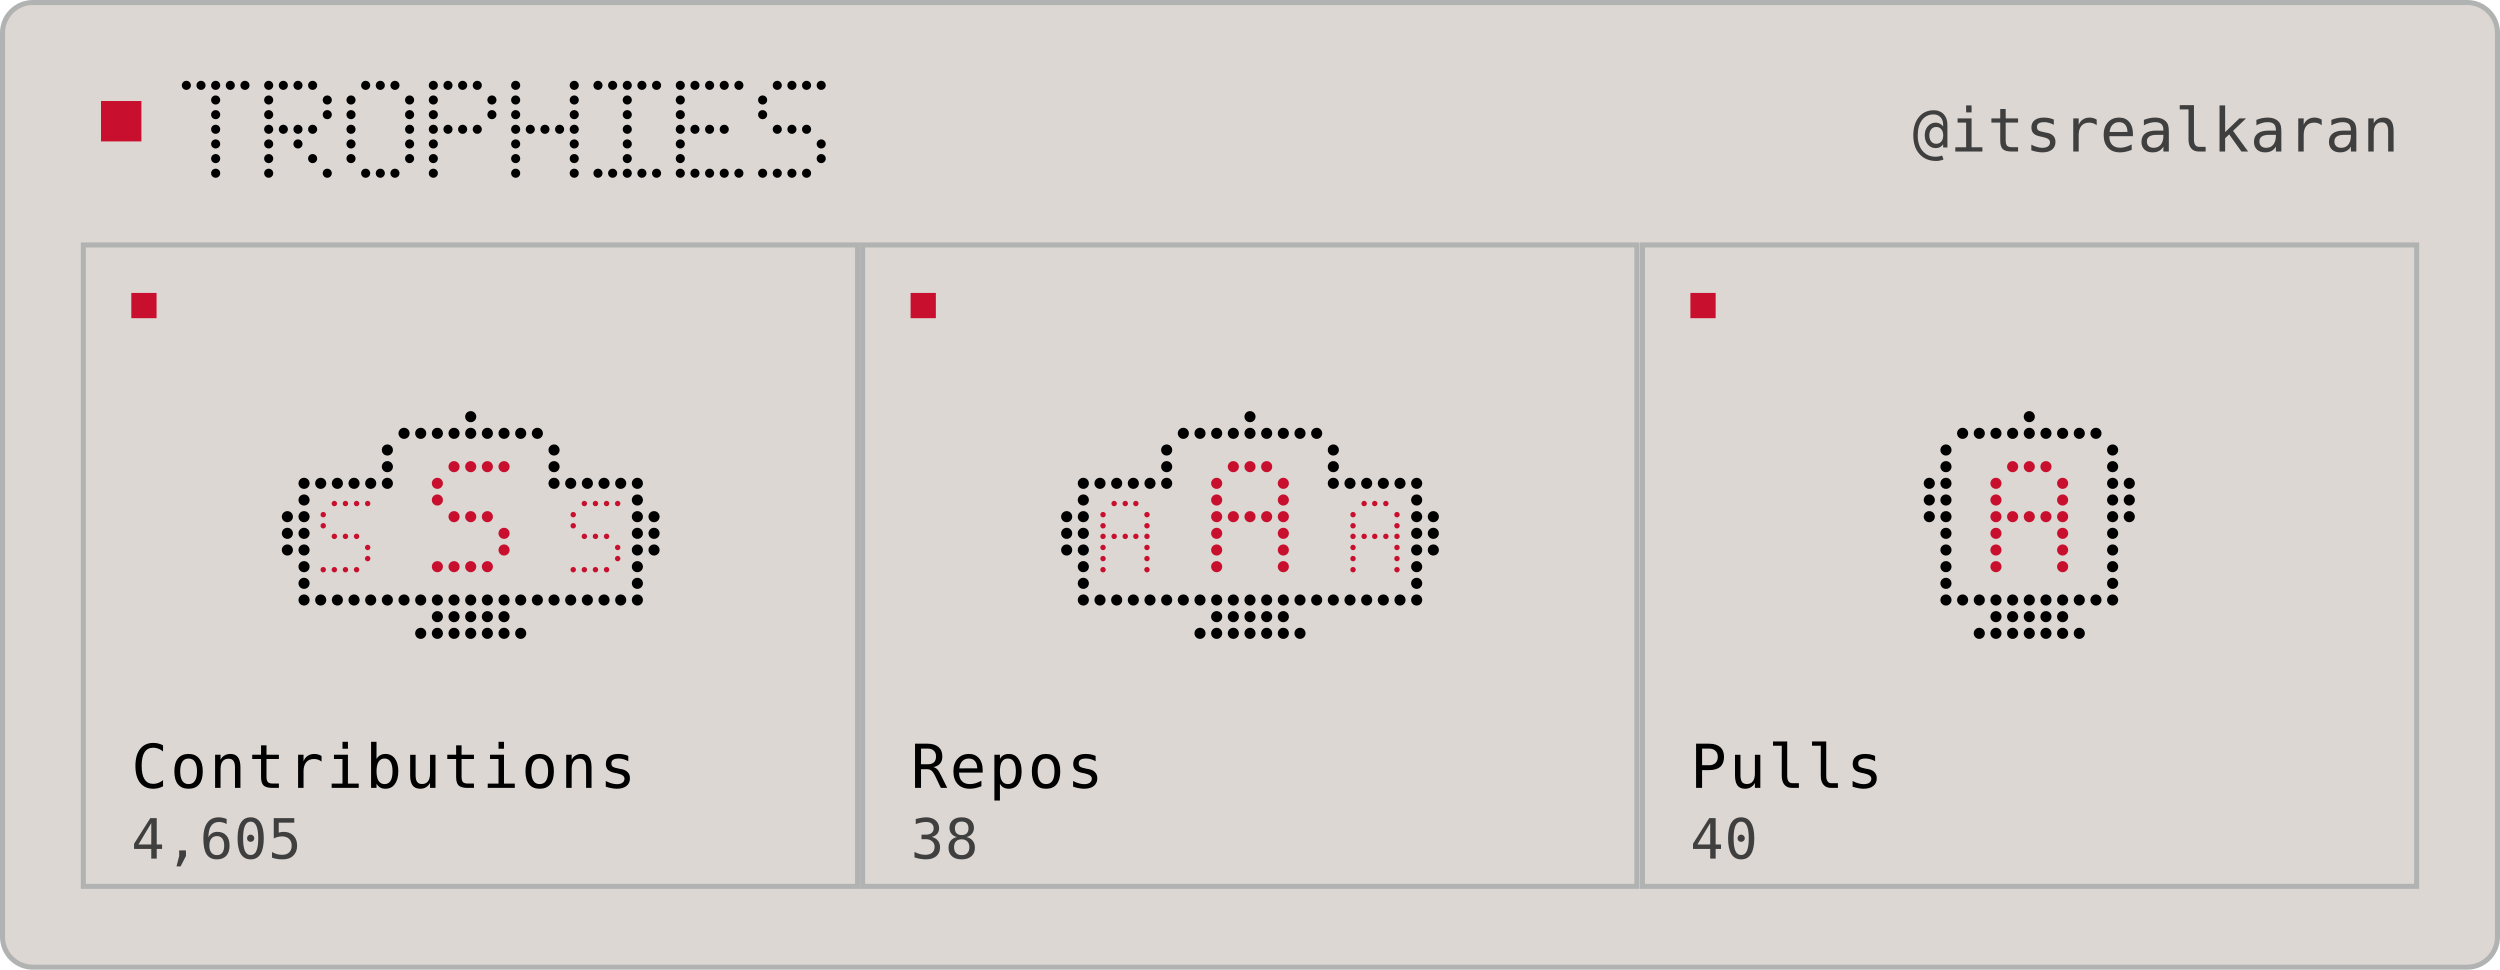
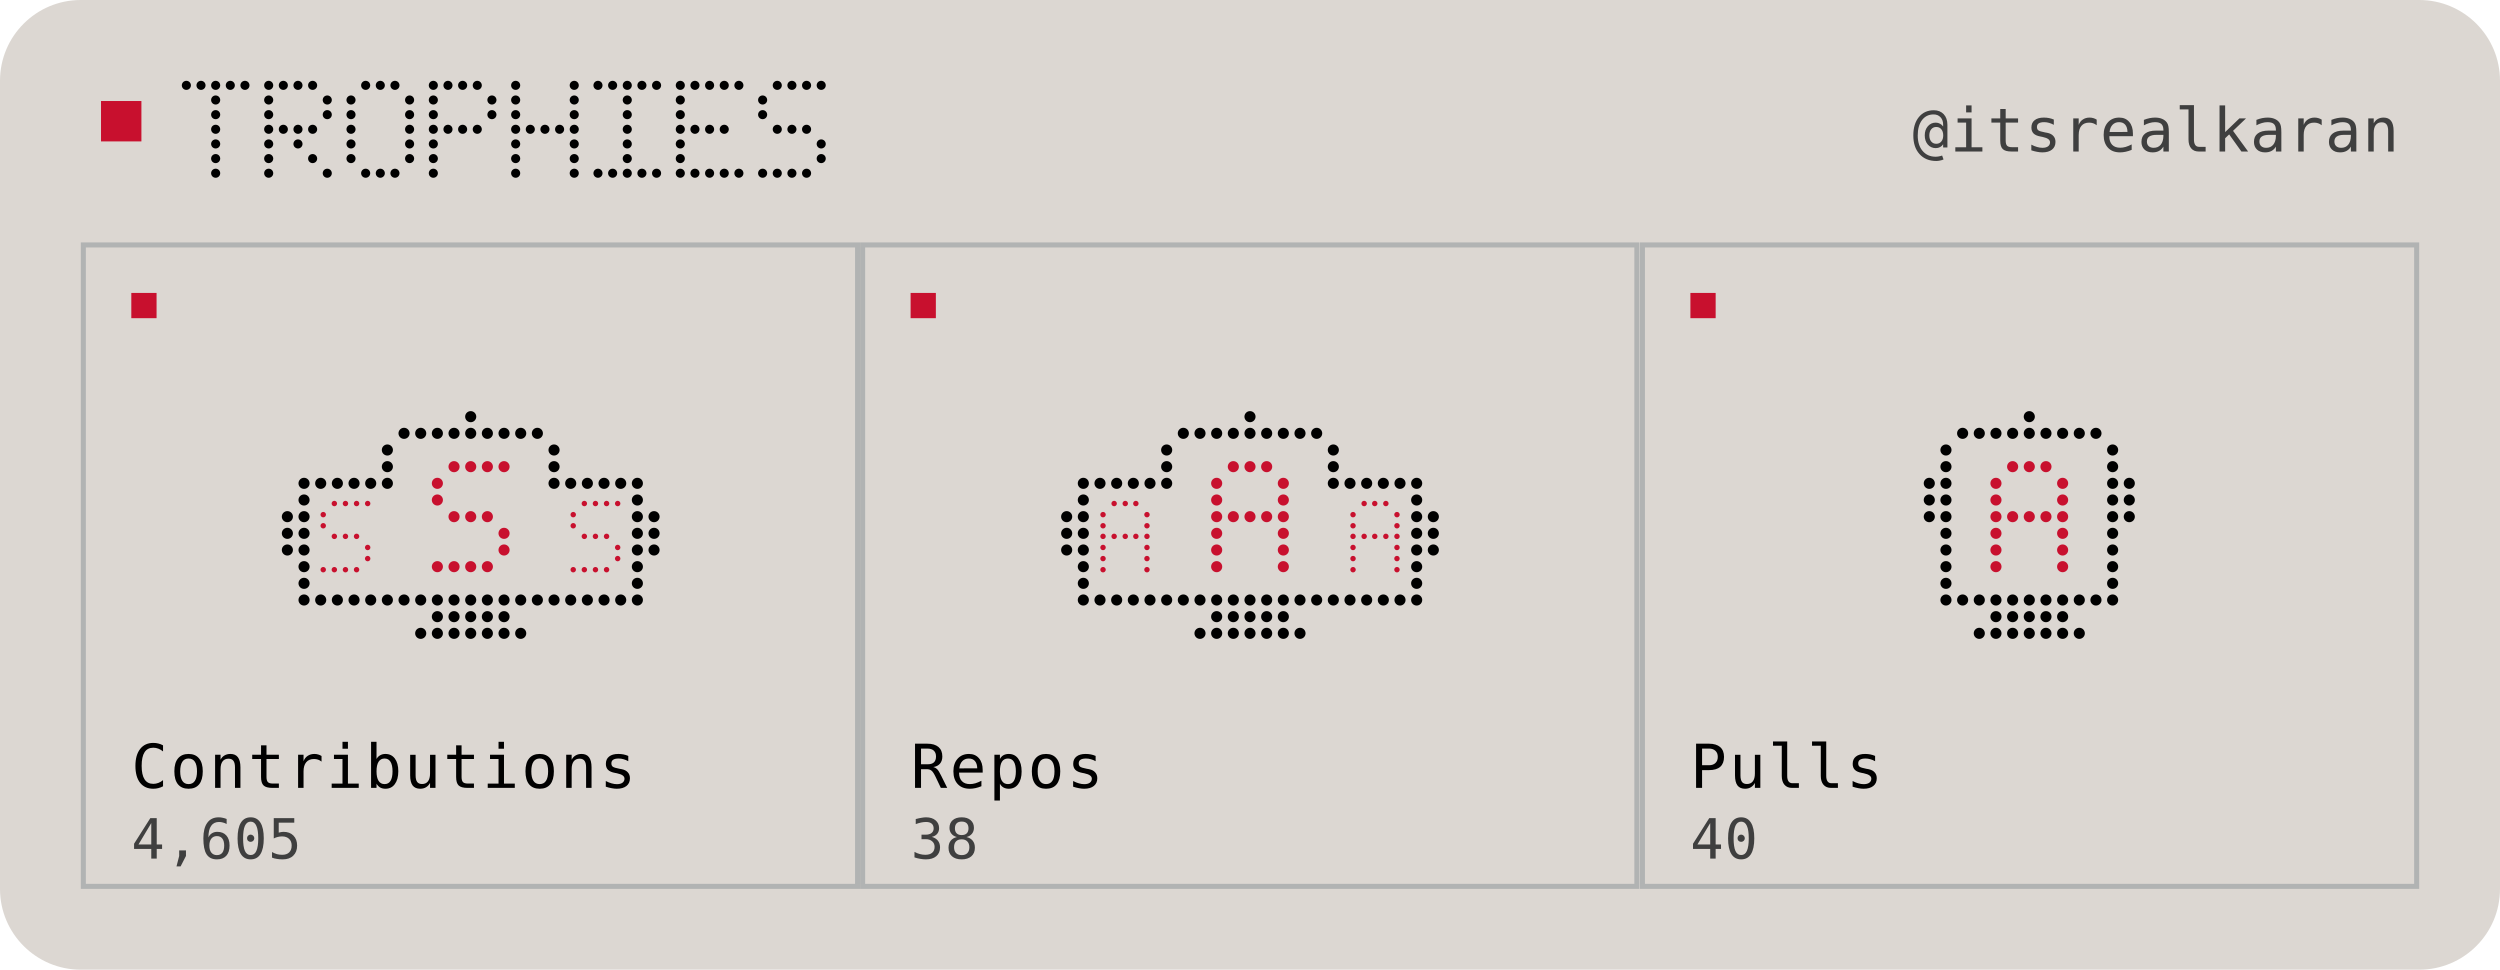
<svg xmlns="http://www.w3.org/2000/svg" width="495" height="192" viewBox="0 0 495 192" role="img">
-   <rect x="0.5" y="0.5" width="494" height="191" rx="6" fill="#DCD7D2" stroke="#B1B3B3" stroke-width="1" />
+   <rect width="495" height="192" rx="16" fill="#DCD7D2" />
  <rect x="20" y="20" width="8" height="8" fill="#C8102E" />
  <circle cx="36.9" cy="16.9" r="0.90" fill="#000000" />
  <circle cx="39.8" cy="16.9" r="0.90" fill="#000000" />
  <circle cx="42.7" cy="16.9" r="0.90" fill="#000000" />
  <circle cx="45.6" cy="16.9" r="0.90" fill="#000000" />
  <circle cx="48.5" cy="16.9" r="0.90" fill="#000000" />
  <circle cx="42.7" cy="19.8" r="0.90" fill="#000000" />
  <circle cx="42.7" cy="22.7" r="0.90" fill="#000000" />
  <circle cx="42.7" cy="25.6" r="0.90" fill="#000000" />
  <circle cx="42.7" cy="28.5" r="0.90" fill="#000000" />
  <circle cx="42.7" cy="31.4" r="0.90" fill="#000000" />
  <circle cx="42.7" cy="34.3" r="0.90" fill="#000000" />
  <circle cx="53.2" cy="16.9" r="0.90" fill="#000000" />
  <circle cx="56.1" cy="16.9" r="0.90" fill="#000000" />
  <circle cx="59.0" cy="16.9" r="0.90" fill="#000000" />
  <circle cx="61.9" cy="16.9" r="0.90" fill="#000000" />
  <circle cx="53.2" cy="19.8" r="0.90" fill="#000000" />
  <circle cx="64.8" cy="19.8" r="0.90" fill="#000000" />
  <circle cx="53.2" cy="22.7" r="0.90" fill="#000000" />
  <circle cx="64.8" cy="22.7" r="0.90" fill="#000000" />
  <circle cx="53.2" cy="25.6" r="0.90" fill="#000000" />
  <circle cx="56.1" cy="25.6" r="0.90" fill="#000000" />
  <circle cx="59.0" cy="25.6" r="0.90" fill="#000000" />
  <circle cx="61.9" cy="25.6" r="0.90" fill="#000000" />
  <circle cx="53.2" cy="28.5" r="0.90" fill="#000000" />
  <circle cx="59.0" cy="28.5" r="0.90" fill="#000000" />
  <circle cx="53.2" cy="31.4" r="0.90" fill="#000000" />
  <circle cx="61.9" cy="31.4" r="0.90" fill="#000000" />
  <circle cx="53.2" cy="34.3" r="0.90" fill="#000000" />
  <circle cx="64.8" cy="34.3" r="0.90" fill="#000000" />
  <circle cx="72.4" cy="16.9" r="0.90" fill="#000000" />
  <circle cx="75.3" cy="16.9" r="0.90" fill="#000000" />
  <circle cx="78.2" cy="16.9" r="0.90" fill="#000000" />
  <circle cx="69.5" cy="19.8" r="0.90" fill="#000000" />
  <circle cx="81.1" cy="19.8" r="0.90" fill="#000000" />
  <circle cx="69.5" cy="22.7" r="0.90" fill="#000000" />
  <circle cx="81.1" cy="22.7" r="0.90" fill="#000000" />
  <circle cx="69.5" cy="25.6" r="0.90" fill="#000000" />
  <circle cx="81.1" cy="25.6" r="0.90" fill="#000000" />
  <circle cx="69.5" cy="28.5" r="0.90" fill="#000000" />
  <circle cx="81.1" cy="28.5" r="0.90" fill="#000000" />
  <circle cx="69.5" cy="31.4" r="0.90" fill="#000000" />
  <circle cx="81.1" cy="31.4" r="0.90" fill="#000000" />
  <circle cx="72.4" cy="34.3" r="0.90" fill="#000000" />
  <circle cx="75.3" cy="34.3" r="0.90" fill="#000000" />
  <circle cx="78.2" cy="34.3" r="0.90" fill="#000000" />
  <circle cx="85.8" cy="16.9" r="0.90" fill="#000000" />
  <circle cx="88.7" cy="16.9" r="0.90" fill="#000000" />
  <circle cx="91.6" cy="16.9" r="0.90" fill="#000000" />
  <circle cx="94.5" cy="16.9" r="0.90" fill="#000000" />
  <circle cx="85.8" cy="19.8" r="0.90" fill="#000000" />
  <circle cx="97.4" cy="19.8" r="0.90" fill="#000000" />
  <circle cx="85.8" cy="22.7" r="0.90" fill="#000000" />
  <circle cx="97.4" cy="22.7" r="0.90" fill="#000000" />
  <circle cx="85.8" cy="25.6" r="0.90" fill="#000000" />
  <circle cx="88.7" cy="25.6" r="0.90" fill="#000000" />
  <circle cx="91.6" cy="25.6" r="0.90" fill="#000000" />
  <circle cx="94.5" cy="25.6" r="0.90" fill="#000000" />
  <circle cx="85.8" cy="28.5" r="0.90" fill="#000000" />
  <circle cx="85.8" cy="31.4" r="0.90" fill="#000000" />
  <circle cx="85.8" cy="34.3" r="0.90" fill="#000000" />
  <circle cx="102.1" cy="16.9" r="0.90" fill="#000000" />
  <circle cx="113.7" cy="16.9" r="0.90" fill="#000000" />
  <circle cx="102.1" cy="19.8" r="0.90" fill="#000000" />
  <circle cx="113.7" cy="19.8" r="0.90" fill="#000000" />
  <circle cx="102.1" cy="22.7" r="0.90" fill="#000000" />
  <circle cx="113.7" cy="22.7" r="0.90" fill="#000000" />
  <circle cx="102.1" cy="25.6" r="0.90" fill="#000000" />
  <circle cx="105.0" cy="25.6" r="0.90" fill="#000000" />
  <circle cx="107.9" cy="25.6" r="0.90" fill="#000000" />
  <circle cx="110.8" cy="25.6" r="0.90" fill="#000000" />
  <circle cx="113.7" cy="25.6" r="0.90" fill="#000000" />
  <circle cx="102.1" cy="28.5" r="0.90" fill="#000000" />
  <circle cx="113.7" cy="28.5" r="0.90" fill="#000000" />
  <circle cx="102.1" cy="31.4" r="0.90" fill="#000000" />
  <circle cx="113.7" cy="31.4" r="0.90" fill="#000000" />
  <circle cx="102.1" cy="34.3" r="0.90" fill="#000000" />
  <circle cx="113.7" cy="34.3" r="0.90" fill="#000000" />
  <circle cx="118.4" cy="16.9" r="0.90" fill="#000000" />
  <circle cx="121.3" cy="16.9" r="0.90" fill="#000000" />
  <circle cx="124.2" cy="16.9" r="0.90" fill="#000000" />
  <circle cx="127.1" cy="16.9" r="0.90" fill="#000000" />
  <circle cx="130.0" cy="16.9" r="0.90" fill="#000000" />
  <circle cx="124.2" cy="19.8" r="0.90" fill="#000000" />
  <circle cx="124.2" cy="22.7" r="0.90" fill="#000000" />
  <circle cx="124.2" cy="25.6" r="0.90" fill="#000000" />
  <circle cx="124.2" cy="28.5" r="0.90" fill="#000000" />
  <circle cx="124.2" cy="31.4" r="0.90" fill="#000000" />
  <circle cx="118.4" cy="34.3" r="0.90" fill="#000000" />
  <circle cx="121.3" cy="34.3" r="0.90" fill="#000000" />
  <circle cx="124.2" cy="34.3" r="0.90" fill="#000000" />
  <circle cx="127.1" cy="34.3" r="0.90" fill="#000000" />
  <circle cx="130.0" cy="34.3" r="0.90" fill="#000000" />
  <circle cx="134.7" cy="16.9" r="0.90" fill="#000000" />
  <circle cx="137.6" cy="16.9" r="0.90" fill="#000000" />
  <circle cx="140.5" cy="16.9" r="0.90" fill="#000000" />
  <circle cx="143.4" cy="16.9" r="0.90" fill="#000000" />
  <circle cx="146.3" cy="16.9" r="0.90" fill="#000000" />
  <circle cx="134.7" cy="19.8" r="0.90" fill="#000000" />
  <circle cx="134.7" cy="22.7" r="0.90" fill="#000000" />
  <circle cx="134.7" cy="25.6" r="0.90" fill="#000000" />
  <circle cx="137.6" cy="25.6" r="0.90" fill="#000000" />
  <circle cx="140.5" cy="25.6" r="0.90" fill="#000000" />
  <circle cx="143.4" cy="25.6" r="0.90" fill="#000000" />
  <circle cx="134.7" cy="28.5" r="0.90" fill="#000000" />
  <circle cx="134.7" cy="31.4" r="0.90" fill="#000000" />
  <circle cx="134.7" cy="34.3" r="0.90" fill="#000000" />
  <circle cx="137.6" cy="34.3" r="0.90" fill="#000000" />
  <circle cx="140.5" cy="34.3" r="0.90" fill="#000000" />
  <circle cx="143.4" cy="34.3" r="0.90" fill="#000000" />
  <circle cx="146.3" cy="34.3" r="0.90" fill="#000000" />
  <circle cx="153.9" cy="16.9" r="0.90" fill="#000000" />
  <circle cx="156.8" cy="16.9" r="0.90" fill="#000000" />
  <circle cx="159.7" cy="16.9" r="0.90" fill="#000000" />
  <circle cx="162.6" cy="16.9" r="0.90" fill="#000000" />
  <circle cx="151.0" cy="19.8" r="0.90" fill="#000000" />
  <circle cx="151.0" cy="22.7" r="0.90" fill="#000000" />
  <circle cx="153.9" cy="25.6" r="0.90" fill="#000000" />
  <circle cx="156.8" cy="25.6" r="0.90" fill="#000000" />
  <circle cx="159.7" cy="25.6" r="0.90" fill="#000000" />
  <circle cx="162.6" cy="28.5" r="0.90" fill="#000000" />
  <circle cx="162.6" cy="31.4" r="0.90" fill="#000000" />
  <circle cx="151.0" cy="34.3" r="0.90" fill="#000000" />
  <circle cx="153.9" cy="34.3" r="0.90" fill="#000000" />
  <circle cx="156.8" cy="34.3" r="0.90" fill="#000000" />
  <circle cx="159.7" cy="34.3" r="0.90" fill="#000000" />
  <text x="475" y="30" fill="#3F3F3F" text-anchor="end" font-family="ui-monospace, Geist Mono, monospace" font-size="12" letter-spacing="0.2" dominant-baseline="auto">@itsrealkaran</text>
  <rect x="16.5" y="48.5" width="153.3" height="127.0" fill="none" stroke="#B1B3B3" />
  <rect x="26.0" y="58.0" width="5" height="5" fill="#C8102E" />
  <circle cx="93.2" cy="82.5" r="1.10" fill="#000000" />
  <circle cx="80.0" cy="85.8" r="1.10" fill="#000000" />
  <circle cx="83.3" cy="85.8" r="1.10" fill="#000000" />
  <circle cx="86.6" cy="85.8" r="1.10" fill="#000000" />
  <circle cx="89.9" cy="85.8" r="1.10" fill="#000000" />
  <circle cx="93.2" cy="85.8" r="1.10" fill="#000000" />
  <circle cx="96.5" cy="85.8" r="1.10" fill="#000000" />
  <circle cx="99.8" cy="85.8" r="1.10" fill="#000000" />
  <circle cx="103.1" cy="85.8" r="1.10" fill="#000000" />
  <circle cx="106.4" cy="85.8" r="1.10" fill="#000000" />
  <circle cx="76.7" cy="89.1" r="1.10" fill="#000000" />
  <circle cx="109.7" cy="89.1" r="1.10" fill="#000000" />
  <circle cx="76.7" cy="92.4" r="1.10" fill="#000000" />
  <circle cx="109.7" cy="92.4" r="1.10" fill="#000000" />
  <circle cx="76.7" cy="95.7" r="1.10" fill="#000000" />
  <circle cx="109.7" cy="95.7" r="1.10" fill="#000000" />
  <circle cx="63.5" cy="95.7" r="1.10" fill="#000000" />
  <circle cx="66.8" cy="95.7" r="1.10" fill="#000000" />
  <circle cx="70.1" cy="95.7" r="1.10" fill="#000000" />
  <circle cx="73.4" cy="95.7" r="1.10" fill="#000000" />
  <circle cx="60.2" cy="95.7" r="1.10" fill="#000000" />
  <circle cx="113.0" cy="95.7" r="1.10" fill="#000000" />
  <circle cx="116.3" cy="95.7" r="1.10" fill="#000000" />
  <circle cx="119.6" cy="95.7" r="1.10" fill="#000000" />
  <circle cx="122.9" cy="95.7" r="1.10" fill="#000000" />
  <circle cx="126.2" cy="95.7" r="1.10" fill="#000000" />
  <circle cx="60.2" cy="99.0" r="1.10" fill="#000000" />
  <circle cx="126.2" cy="99.0" r="1.10" fill="#000000" />
  <circle cx="60.2" cy="102.3" r="1.10" fill="#000000" />
  <circle cx="126.2" cy="102.3" r="1.10" fill="#000000" />
  <circle cx="60.2" cy="105.6" r="1.10" fill="#000000" />
  <circle cx="126.2" cy="105.6" r="1.10" fill="#000000" />
  <circle cx="60.2" cy="108.9" r="1.10" fill="#000000" />
  <circle cx="126.2" cy="108.9" r="1.10" fill="#000000" />
  <circle cx="60.2" cy="112.2" r="1.10" fill="#000000" />
  <circle cx="126.2" cy="112.2" r="1.10" fill="#000000" />
  <circle cx="60.2" cy="115.5" r="1.10" fill="#000000" />
  <circle cx="126.2" cy="115.5" r="1.10" fill="#000000" />
  <circle cx="56.9" cy="102.3" r="1.10" fill="#000000" />
  <circle cx="56.9" cy="105.6" r="1.10" fill="#000000" />
  <circle cx="56.9" cy="108.9" r="1.10" fill="#000000" />
  <circle cx="129.5" cy="102.3" r="1.10" fill="#000000" />
  <circle cx="129.5" cy="105.6" r="1.10" fill="#000000" />
  <circle cx="129.5" cy="108.9" r="1.10" fill="#000000" />
  <circle cx="60.2" cy="118.8" r="1.10" fill="#000000" />
  <circle cx="63.5" cy="118.8" r="1.10" fill="#000000" />
  <circle cx="66.8" cy="118.8" r="1.10" fill="#000000" />
  <circle cx="70.1" cy="118.8" r="1.10" fill="#000000" />
  <circle cx="73.4" cy="118.8" r="1.10" fill="#000000" />
  <circle cx="76.7" cy="118.8" r="1.10" fill="#000000" />
  <circle cx="80.0" cy="118.8" r="1.10" fill="#000000" />
  <circle cx="83.3" cy="118.8" r="1.10" fill="#000000" />
  <circle cx="86.6" cy="118.8" r="1.10" fill="#000000" />
  <circle cx="89.9" cy="118.8" r="1.10" fill="#000000" />
  <circle cx="93.2" cy="118.8" r="1.10" fill="#000000" />
  <circle cx="96.5" cy="118.8" r="1.10" fill="#000000" />
  <circle cx="99.8" cy="118.8" r="1.10" fill="#000000" />
  <circle cx="103.1" cy="118.8" r="1.10" fill="#000000" />
  <circle cx="106.4" cy="118.8" r="1.10" fill="#000000" />
  <circle cx="109.7" cy="118.8" r="1.10" fill="#000000" />
  <circle cx="113.0" cy="118.8" r="1.10" fill="#000000" />
  <circle cx="116.3" cy="118.8" r="1.10" fill="#000000" />
  <circle cx="119.6" cy="118.8" r="1.10" fill="#000000" />
  <circle cx="122.9" cy="118.8" r="1.10" fill="#000000" />
  <circle cx="126.2" cy="118.8" r="1.10" fill="#000000" />
  <circle cx="86.6" cy="122.1" r="1.10" fill="#000000" />
  <circle cx="89.9" cy="122.1" r="1.10" fill="#000000" />
  <circle cx="93.2" cy="122.1" r="1.10" fill="#000000" />
  <circle cx="96.5" cy="122.1" r="1.10" fill="#000000" />
  <circle cx="99.8" cy="122.1" r="1.10" fill="#000000" />
  <circle cx="83.3" cy="125.4" r="1.10" fill="#000000" />
  <circle cx="86.6" cy="125.4" r="1.10" fill="#000000" />
  <circle cx="89.9" cy="125.4" r="1.10" fill="#000000" />
  <circle cx="93.2" cy="125.4" r="1.10" fill="#000000" />
  <circle cx="96.5" cy="125.4" r="1.10" fill="#000000" />
  <circle cx="99.8" cy="125.4" r="1.10" fill="#000000" />
  <circle cx="103.1" cy="125.4" r="1.10" fill="#000000" />
  <circle cx="89.9" cy="92.4" r="1.10" fill="#C8102E" />
  <circle cx="93.2" cy="92.4" r="1.10" fill="#C8102E" />
  <circle cx="96.5" cy="92.4" r="1.10" fill="#C8102E" />
  <circle cx="99.8" cy="92.4" r="1.10" fill="#C8102E" />
  <circle cx="86.6" cy="95.7" r="1.10" fill="#C8102E" />
  <circle cx="86.6" cy="99.0" r="1.10" fill="#C8102E" />
  <circle cx="89.9" cy="102.3" r="1.10" fill="#C8102E" />
  <circle cx="93.2" cy="102.3" r="1.10" fill="#C8102E" />
  <circle cx="96.5" cy="102.3" r="1.10" fill="#C8102E" />
  <circle cx="99.8" cy="105.6" r="1.10" fill="#C8102E" />
  <circle cx="99.8" cy="108.9" r="1.10" fill="#C8102E" />
  <circle cx="86.6" cy="112.2" r="1.10" fill="#C8102E" />
  <circle cx="89.9" cy="112.2" r="1.10" fill="#C8102E" />
  <circle cx="93.2" cy="112.2" r="1.10" fill="#C8102E" />
  <circle cx="96.5" cy="112.2" r="1.10" fill="#C8102E" />
  <circle cx="66.2" cy="99.7" r="0.54" fill="#C8102E" />
  <circle cx="68.4" cy="99.7" r="0.54" fill="#C8102E" />
  <circle cx="70.6" cy="99.7" r="0.54" fill="#C8102E" />
  <circle cx="72.8" cy="99.7" r="0.54" fill="#C8102E" />
  <circle cx="64.0" cy="101.9" r="0.54" fill="#C8102E" />
  <circle cx="64.0" cy="104.1" r="0.54" fill="#C8102E" />
  <circle cx="66.2" cy="106.2" r="0.54" fill="#C8102E" />
  <circle cx="68.4" cy="106.2" r="0.54" fill="#C8102E" />
  <circle cx="70.6" cy="106.2" r="0.54" fill="#C8102E" />
  <circle cx="72.8" cy="108.4" r="0.54" fill="#C8102E" />
  <circle cx="72.8" cy="110.6" r="0.54" fill="#C8102E" />
  <circle cx="64.0" cy="112.8" r="0.54" fill="#C8102E" />
  <circle cx="66.2" cy="112.8" r="0.54" fill="#C8102E" />
  <circle cx="68.4" cy="112.8" r="0.54" fill="#C8102E" />
  <circle cx="70.6" cy="112.8" r="0.54" fill="#C8102E" />
  <circle cx="115.7" cy="99.7" r="0.54" fill="#C8102E" />
  <circle cx="117.9" cy="99.7" r="0.54" fill="#C8102E" />
  <circle cx="120.1" cy="99.7" r="0.54" fill="#C8102E" />
  <circle cx="122.3" cy="99.7" r="0.54" fill="#C8102E" />
  <circle cx="113.5" cy="101.9" r="0.54" fill="#C8102E" />
  <circle cx="113.5" cy="104.1" r="0.54" fill="#C8102E" />
  <circle cx="115.7" cy="106.2" r="0.54" fill="#C8102E" />
  <circle cx="117.9" cy="106.2" r="0.54" fill="#C8102E" />
  <circle cx="120.1" cy="106.2" r="0.54" fill="#C8102E" />
  <circle cx="122.3" cy="108.4" r="0.54" fill="#C8102E" />
  <circle cx="122.3" cy="110.6" r="0.54" fill="#C8102E" />
  <circle cx="113.5" cy="112.8" r="0.54" fill="#C8102E" />
  <circle cx="115.7" cy="112.8" r="0.54" fill="#C8102E" />
  <circle cx="117.9" cy="112.8" r="0.54" fill="#C8102E" />
  <circle cx="120.1" cy="112.8" r="0.54" fill="#C8102E" />
  <text x="26.0" y="156" fill="#000000" text-anchor="start" font-family="ui-monospace, Geist Mono, monospace" font-size="12" letter-spacing="0.5" dominant-baseline="auto">Contributions</text>
  <text x="26.0" y="170" fill="#3F3F3F" text-anchor="start" font-family="ui-monospace, Geist Mono, monospace" font-size="11" letter-spacing="0.15" dominant-baseline="auto">4,605</text>
  <rect x="170.8" y="48.5" width="153.3" height="127.0" fill="none" stroke="#B1B3B3" />
  <rect x="180.3" y="58.0" width="5" height="5" fill="#C8102E" />
  <circle cx="247.5" cy="82.5" r="1.10" fill="#000000" />
  <circle cx="234.3" cy="85.8" r="1.10" fill="#000000" />
  <circle cx="237.6" cy="85.8" r="1.10" fill="#000000" />
  <circle cx="240.9" cy="85.8" r="1.10" fill="#000000" />
  <circle cx="244.2" cy="85.8" r="1.10" fill="#000000" />
  <circle cx="247.5" cy="85.8" r="1.10" fill="#000000" />
  <circle cx="250.8" cy="85.8" r="1.10" fill="#000000" />
  <circle cx="254.1" cy="85.8" r="1.10" fill="#000000" />
  <circle cx="257.4" cy="85.8" r="1.10" fill="#000000" />
  <circle cx="260.7" cy="85.8" r="1.10" fill="#000000" />
  <circle cx="231.0" cy="89.1" r="1.10" fill="#000000" />
  <circle cx="264.0" cy="89.1" r="1.10" fill="#000000" />
  <circle cx="231.0" cy="92.4" r="1.10" fill="#000000" />
  <circle cx="264.0" cy="92.4" r="1.10" fill="#000000" />
  <circle cx="231.0" cy="95.7" r="1.10" fill="#000000" />
  <circle cx="264.0" cy="95.7" r="1.10" fill="#000000" />
  <circle cx="217.8" cy="95.7" r="1.10" fill="#000000" />
  <circle cx="221.1" cy="95.7" r="1.10" fill="#000000" />
  <circle cx="224.4" cy="95.7" r="1.10" fill="#000000" />
  <circle cx="227.7" cy="95.7" r="1.10" fill="#000000" />
  <circle cx="214.5" cy="95.7" r="1.10" fill="#000000" />
  <circle cx="267.3" cy="95.7" r="1.10" fill="#000000" />
  <circle cx="270.6" cy="95.7" r="1.10" fill="#000000" />
  <circle cx="273.9" cy="95.7" r="1.10" fill="#000000" />
  <circle cx="277.2" cy="95.7" r="1.10" fill="#000000" />
  <circle cx="280.5" cy="95.7" r="1.10" fill="#000000" />
  <circle cx="214.5" cy="99.0" r="1.10" fill="#000000" />
  <circle cx="280.5" cy="99.0" r="1.10" fill="#000000" />
  <circle cx="214.5" cy="102.3" r="1.10" fill="#000000" />
  <circle cx="280.5" cy="102.3" r="1.10" fill="#000000" />
  <circle cx="214.5" cy="105.6" r="1.10" fill="#000000" />
  <circle cx="280.5" cy="105.6" r="1.10" fill="#000000" />
  <circle cx="214.5" cy="108.9" r="1.10" fill="#000000" />
  <circle cx="280.5" cy="108.9" r="1.10" fill="#000000" />
  <circle cx="214.5" cy="112.2" r="1.10" fill="#000000" />
  <circle cx="280.5" cy="112.2" r="1.10" fill="#000000" />
  <circle cx="214.5" cy="115.5" r="1.10" fill="#000000" />
  <circle cx="280.5" cy="115.5" r="1.10" fill="#000000" />
  <circle cx="211.2" cy="102.3" r="1.10" fill="#000000" />
  <circle cx="211.2" cy="105.6" r="1.10" fill="#000000" />
  <circle cx="211.2" cy="108.9" r="1.10" fill="#000000" />
  <circle cx="283.8" cy="102.3" r="1.10" fill="#000000" />
  <circle cx="283.8" cy="105.6" r="1.10" fill="#000000" />
  <circle cx="283.8" cy="108.9" r="1.10" fill="#000000" />
  <circle cx="214.5" cy="118.8" r="1.10" fill="#000000" />
  <circle cx="217.8" cy="118.8" r="1.10" fill="#000000" />
  <circle cx="221.1" cy="118.8" r="1.10" fill="#000000" />
  <circle cx="224.4" cy="118.8" r="1.10" fill="#000000" />
  <circle cx="227.7" cy="118.8" r="1.10" fill="#000000" />
  <circle cx="231.0" cy="118.8" r="1.10" fill="#000000" />
  <circle cx="234.3" cy="118.8" r="1.10" fill="#000000" />
  <circle cx="237.6" cy="118.8" r="1.10" fill="#000000" />
  <circle cx="240.9" cy="118.8" r="1.10" fill="#000000" />
  <circle cx="244.2" cy="118.8" r="1.10" fill="#000000" />
  <circle cx="247.5" cy="118.8" r="1.10" fill="#000000" />
  <circle cx="250.8" cy="118.8" r="1.10" fill="#000000" />
  <circle cx="254.1" cy="118.8" r="1.10" fill="#000000" />
  <circle cx="257.4" cy="118.8" r="1.10" fill="#000000" />
  <circle cx="260.7" cy="118.8" r="1.10" fill="#000000" />
  <circle cx="264.0" cy="118.8" r="1.10" fill="#000000" />
  <circle cx="267.3" cy="118.8" r="1.10" fill="#000000" />
  <circle cx="270.6" cy="118.8" r="1.10" fill="#000000" />
  <circle cx="273.9" cy="118.8" r="1.10" fill="#000000" />
  <circle cx="277.2" cy="118.8" r="1.10" fill="#000000" />
  <circle cx="280.5" cy="118.8" r="1.10" fill="#000000" />
  <circle cx="240.9" cy="122.1" r="1.10" fill="#000000" />
  <circle cx="244.2" cy="122.1" r="1.10" fill="#000000" />
  <circle cx="247.5" cy="122.1" r="1.10" fill="#000000" />
  <circle cx="250.8" cy="122.1" r="1.10" fill="#000000" />
  <circle cx="254.1" cy="122.1" r="1.10" fill="#000000" />
  <circle cx="237.6" cy="125.4" r="1.10" fill="#000000" />
  <circle cx="240.9" cy="125.4" r="1.10" fill="#000000" />
  <circle cx="244.2" cy="125.4" r="1.10" fill="#000000" />
  <circle cx="247.5" cy="125.4" r="1.10" fill="#000000" />
  <circle cx="250.8" cy="125.4" r="1.10" fill="#000000" />
  <circle cx="254.1" cy="125.4" r="1.10" fill="#000000" />
  <circle cx="257.4" cy="125.4" r="1.10" fill="#000000" />
  <circle cx="244.2" cy="92.4" r="1.10" fill="#C8102E" />
  <circle cx="247.5" cy="92.4" r="1.10" fill="#C8102E" />
  <circle cx="250.8" cy="92.4" r="1.10" fill="#C8102E" />
  <circle cx="240.9" cy="95.7" r="1.10" fill="#C8102E" />
  <circle cx="254.1" cy="95.7" r="1.10" fill="#C8102E" />
  <circle cx="240.9" cy="99.0" r="1.10" fill="#C8102E" />
  <circle cx="254.1" cy="99.0" r="1.10" fill="#C8102E" />
  <circle cx="240.9" cy="102.3" r="1.10" fill="#C8102E" />
  <circle cx="244.2" cy="102.3" r="1.10" fill="#C8102E" />
  <circle cx="247.5" cy="102.3" r="1.10" fill="#C8102E" />
  <circle cx="250.8" cy="102.3" r="1.10" fill="#C8102E" />
  <circle cx="254.1" cy="102.3" r="1.10" fill="#C8102E" />
  <circle cx="240.9" cy="105.6" r="1.10" fill="#C8102E" />
  <circle cx="254.1" cy="105.6" r="1.10" fill="#C8102E" />
  <circle cx="240.9" cy="108.9" r="1.10" fill="#C8102E" />
  <circle cx="254.1" cy="108.9" r="1.10" fill="#C8102E" />
  <circle cx="240.9" cy="112.2" r="1.10" fill="#C8102E" />
  <circle cx="254.1" cy="112.2" r="1.10" fill="#C8102E" />
  <circle cx="220.6" cy="99.7" r="0.54" fill="#C8102E" />
  <circle cx="222.8" cy="99.7" r="0.54" fill="#C8102E" />
  <circle cx="224.9" cy="99.7" r="0.54" fill="#C8102E" />
  <circle cx="218.4" cy="101.9" r="0.54" fill="#C8102E" />
  <circle cx="227.1" cy="101.9" r="0.54" fill="#C8102E" />
  <circle cx="218.4" cy="104.1" r="0.54" fill="#C8102E" />
  <circle cx="227.1" cy="104.1" r="0.54" fill="#C8102E" />
  <circle cx="218.4" cy="106.2" r="0.54" fill="#C8102E" />
  <circle cx="220.6" cy="106.2" r="0.54" fill="#C8102E" />
  <circle cx="222.8" cy="106.2" r="0.54" fill="#C8102E" />
  <circle cx="224.9" cy="106.2" r="0.54" fill="#C8102E" />
  <circle cx="227.1" cy="106.2" r="0.54" fill="#C8102E" />
  <circle cx="218.4" cy="108.4" r="0.54" fill="#C8102E" />
  <circle cx="227.1" cy="108.4" r="0.54" fill="#C8102E" />
  <circle cx="218.4" cy="110.6" r="0.54" fill="#C8102E" />
  <circle cx="227.1" cy="110.6" r="0.54" fill="#C8102E" />
  <circle cx="218.4" cy="112.8" r="0.54" fill="#C8102E" />
  <circle cx="227.1" cy="112.8" r="0.54" fill="#C8102E" />
  <circle cx="270.1" cy="99.7" r="0.54" fill="#C8102E" />
  <circle cx="272.2" cy="99.7" r="0.54" fill="#C8102E" />
  <circle cx="274.4" cy="99.7" r="0.54" fill="#C8102E" />
  <circle cx="267.9" cy="101.9" r="0.54" fill="#C8102E" />
  <circle cx="276.6" cy="101.9" r="0.54" fill="#C8102E" />
  <circle cx="267.9" cy="104.1" r="0.54" fill="#C8102E" />
  <circle cx="276.6" cy="104.1" r="0.54" fill="#C8102E" />
  <circle cx="267.9" cy="106.2" r="0.54" fill="#C8102E" />
  <circle cx="270.1" cy="106.2" r="0.54" fill="#C8102E" />
  <circle cx="272.2" cy="106.2" r="0.54" fill="#C8102E" />
  <circle cx="274.4" cy="106.2" r="0.54" fill="#C8102E" />
  <circle cx="276.6" cy="106.2" r="0.54" fill="#C8102E" />
  <circle cx="267.9" cy="108.4" r="0.54" fill="#C8102E" />
  <circle cx="276.6" cy="108.4" r="0.54" fill="#C8102E" />
  <circle cx="267.9" cy="110.6" r="0.54" fill="#C8102E" />
  <circle cx="276.6" cy="110.6" r="0.54" fill="#C8102E" />
  <circle cx="267.9" cy="112.8" r="0.54" fill="#C8102E" />
  <circle cx="276.6" cy="112.8" r="0.54" fill="#C8102E" />
  <text x="180.333" y="156" fill="#000000" text-anchor="start" font-family="ui-monospace, Geist Mono, monospace" font-size="12" letter-spacing="0.5" dominant-baseline="auto">Repos</text>
  <text x="180.333" y="170" fill="#3F3F3F" text-anchor="start" font-family="ui-monospace, Geist Mono, monospace" font-size="11" letter-spacing="0.15" dominant-baseline="auto">38</text>
  <rect x="325.2" y="48.5" width="153.3" height="127.0" fill="none" stroke="#B1B3B3" />
  <rect x="334.7" y="58.0" width="5" height="5" fill="#C8102E" />
  <circle cx="401.8" cy="82.5" r="1.10" fill="#000000" />
  <circle cx="388.6" cy="85.8" r="1.10" fill="#000000" />
  <circle cx="391.9" cy="85.8" r="1.10" fill="#000000" />
  <circle cx="395.2" cy="85.8" r="1.10" fill="#000000" />
  <circle cx="398.5" cy="85.8" r="1.10" fill="#000000" />
  <circle cx="401.8" cy="85.8" r="1.10" fill="#000000" />
  <circle cx="405.1" cy="85.8" r="1.10" fill="#000000" />
  <circle cx="408.4" cy="85.8" r="1.10" fill="#000000" />
  <circle cx="411.7" cy="85.8" r="1.10" fill="#000000" />
  <circle cx="415.0" cy="85.8" r="1.10" fill="#000000" />
  <circle cx="385.3" cy="89.1" r="1.10" fill="#000000" />
  <circle cx="418.3" cy="89.1" r="1.10" fill="#000000" />
  <circle cx="385.3" cy="92.4" r="1.10" fill="#000000" />
  <circle cx="418.3" cy="92.4" r="1.10" fill="#000000" />
  <circle cx="385.3" cy="95.7" r="1.10" fill="#000000" />
  <circle cx="418.3" cy="95.7" r="1.10" fill="#000000" />
  <circle cx="385.3" cy="99.0" r="1.10" fill="#000000" />
  <circle cx="418.3" cy="99.0" r="1.10" fill="#000000" />
  <circle cx="385.3" cy="102.3" r="1.10" fill="#000000" />
  <circle cx="418.3" cy="102.3" r="1.10" fill="#000000" />
  <circle cx="385.3" cy="105.6" r="1.10" fill="#000000" />
  <circle cx="418.3" cy="105.6" r="1.10" fill="#000000" />
  <circle cx="385.3" cy="108.9" r="1.10" fill="#000000" />
  <circle cx="418.3" cy="108.9" r="1.10" fill="#000000" />
  <circle cx="385.3" cy="112.2" r="1.10" fill="#000000" />
  <circle cx="418.3" cy="112.2" r="1.10" fill="#000000" />
  <circle cx="385.3" cy="115.5" r="1.10" fill="#000000" />
  <circle cx="418.3" cy="115.5" r="1.10" fill="#000000" />
  <circle cx="382.0" cy="95.7" r="1.10" fill="#000000" />
  <circle cx="421.6" cy="95.7" r="1.10" fill="#000000" />
  <circle cx="382.0" cy="99.0" r="1.10" fill="#000000" />
  <circle cx="421.6" cy="99.0" r="1.10" fill="#000000" />
  <circle cx="382.0" cy="102.3" r="1.10" fill="#000000" />
  <circle cx="421.6" cy="102.3" r="1.10" fill="#000000" />
  <circle cx="385.3" cy="118.8" r="1.10" fill="#000000" />
  <circle cx="388.6" cy="118.8" r="1.10" fill="#000000" />
  <circle cx="391.9" cy="118.8" r="1.10" fill="#000000" />
  <circle cx="395.2" cy="118.8" r="1.10" fill="#000000" />
  <circle cx="398.5" cy="118.8" r="1.10" fill="#000000" />
  <circle cx="401.8" cy="118.8" r="1.10" fill="#000000" />
  <circle cx="405.1" cy="118.8" r="1.10" fill="#000000" />
  <circle cx="408.4" cy="118.8" r="1.10" fill="#000000" />
  <circle cx="411.7" cy="118.8" r="1.10" fill="#000000" />
  <circle cx="415.0" cy="118.8" r="1.10" fill="#000000" />
  <circle cx="418.3" cy="118.8" r="1.10" fill="#000000" />
  <circle cx="395.2" cy="122.1" r="1.10" fill="#000000" />
  <circle cx="398.5" cy="122.1" r="1.10" fill="#000000" />
  <circle cx="401.8" cy="122.1" r="1.10" fill="#000000" />
  <circle cx="405.1" cy="122.1" r="1.10" fill="#000000" />
  <circle cx="408.4" cy="122.1" r="1.10" fill="#000000" />
  <circle cx="391.9" cy="125.4" r="1.10" fill="#000000" />
  <circle cx="395.2" cy="125.4" r="1.10" fill="#000000" />
  <circle cx="398.5" cy="125.4" r="1.10" fill="#000000" />
  <circle cx="401.8" cy="125.4" r="1.10" fill="#000000" />
  <circle cx="405.1" cy="125.4" r="1.10" fill="#000000" />
  <circle cx="408.4" cy="125.4" r="1.10" fill="#000000" />
  <circle cx="411.7" cy="125.4" r="1.10" fill="#000000" />
  <circle cx="398.5" cy="92.4" r="1.10" fill="#C8102E" />
  <circle cx="401.8" cy="92.4" r="1.10" fill="#C8102E" />
  <circle cx="405.1" cy="92.4" r="1.10" fill="#C8102E" />
  <circle cx="395.2" cy="95.7" r="1.10" fill="#C8102E" />
  <circle cx="408.4" cy="95.7" r="1.10" fill="#C8102E" />
  <circle cx="395.2" cy="99.0" r="1.10" fill="#C8102E" />
  <circle cx="408.4" cy="99.0" r="1.10" fill="#C8102E" />
  <circle cx="395.2" cy="102.3" r="1.10" fill="#C8102E" />
  <circle cx="398.5" cy="102.3" r="1.10" fill="#C8102E" />
  <circle cx="401.8" cy="102.3" r="1.10" fill="#C8102E" />
  <circle cx="405.1" cy="102.3" r="1.10" fill="#C8102E" />
  <circle cx="408.4" cy="102.3" r="1.10" fill="#C8102E" />
  <circle cx="395.2" cy="105.6" r="1.10" fill="#C8102E" />
  <circle cx="408.4" cy="105.6" r="1.10" fill="#C8102E" />
  <circle cx="395.2" cy="108.9" r="1.10" fill="#C8102E" />
  <circle cx="408.4" cy="108.9" r="1.10" fill="#C8102E" />
  <circle cx="395.2" cy="112.2" r="1.10" fill="#C8102E" />
  <circle cx="408.4" cy="112.2" r="1.10" fill="#C8102E" />
  <text x="334.667" y="156" fill="#000000" text-anchor="start" font-family="ui-monospace, Geist Mono, monospace" font-size="12" letter-spacing="0.5" dominant-baseline="auto">Pulls</text>
  <text x="334.667" y="170" fill="#3F3F3F" text-anchor="start" font-family="ui-monospace, Geist Mono, monospace" font-size="11" letter-spacing="0.15" dominant-baseline="auto">40</text>
</svg>
